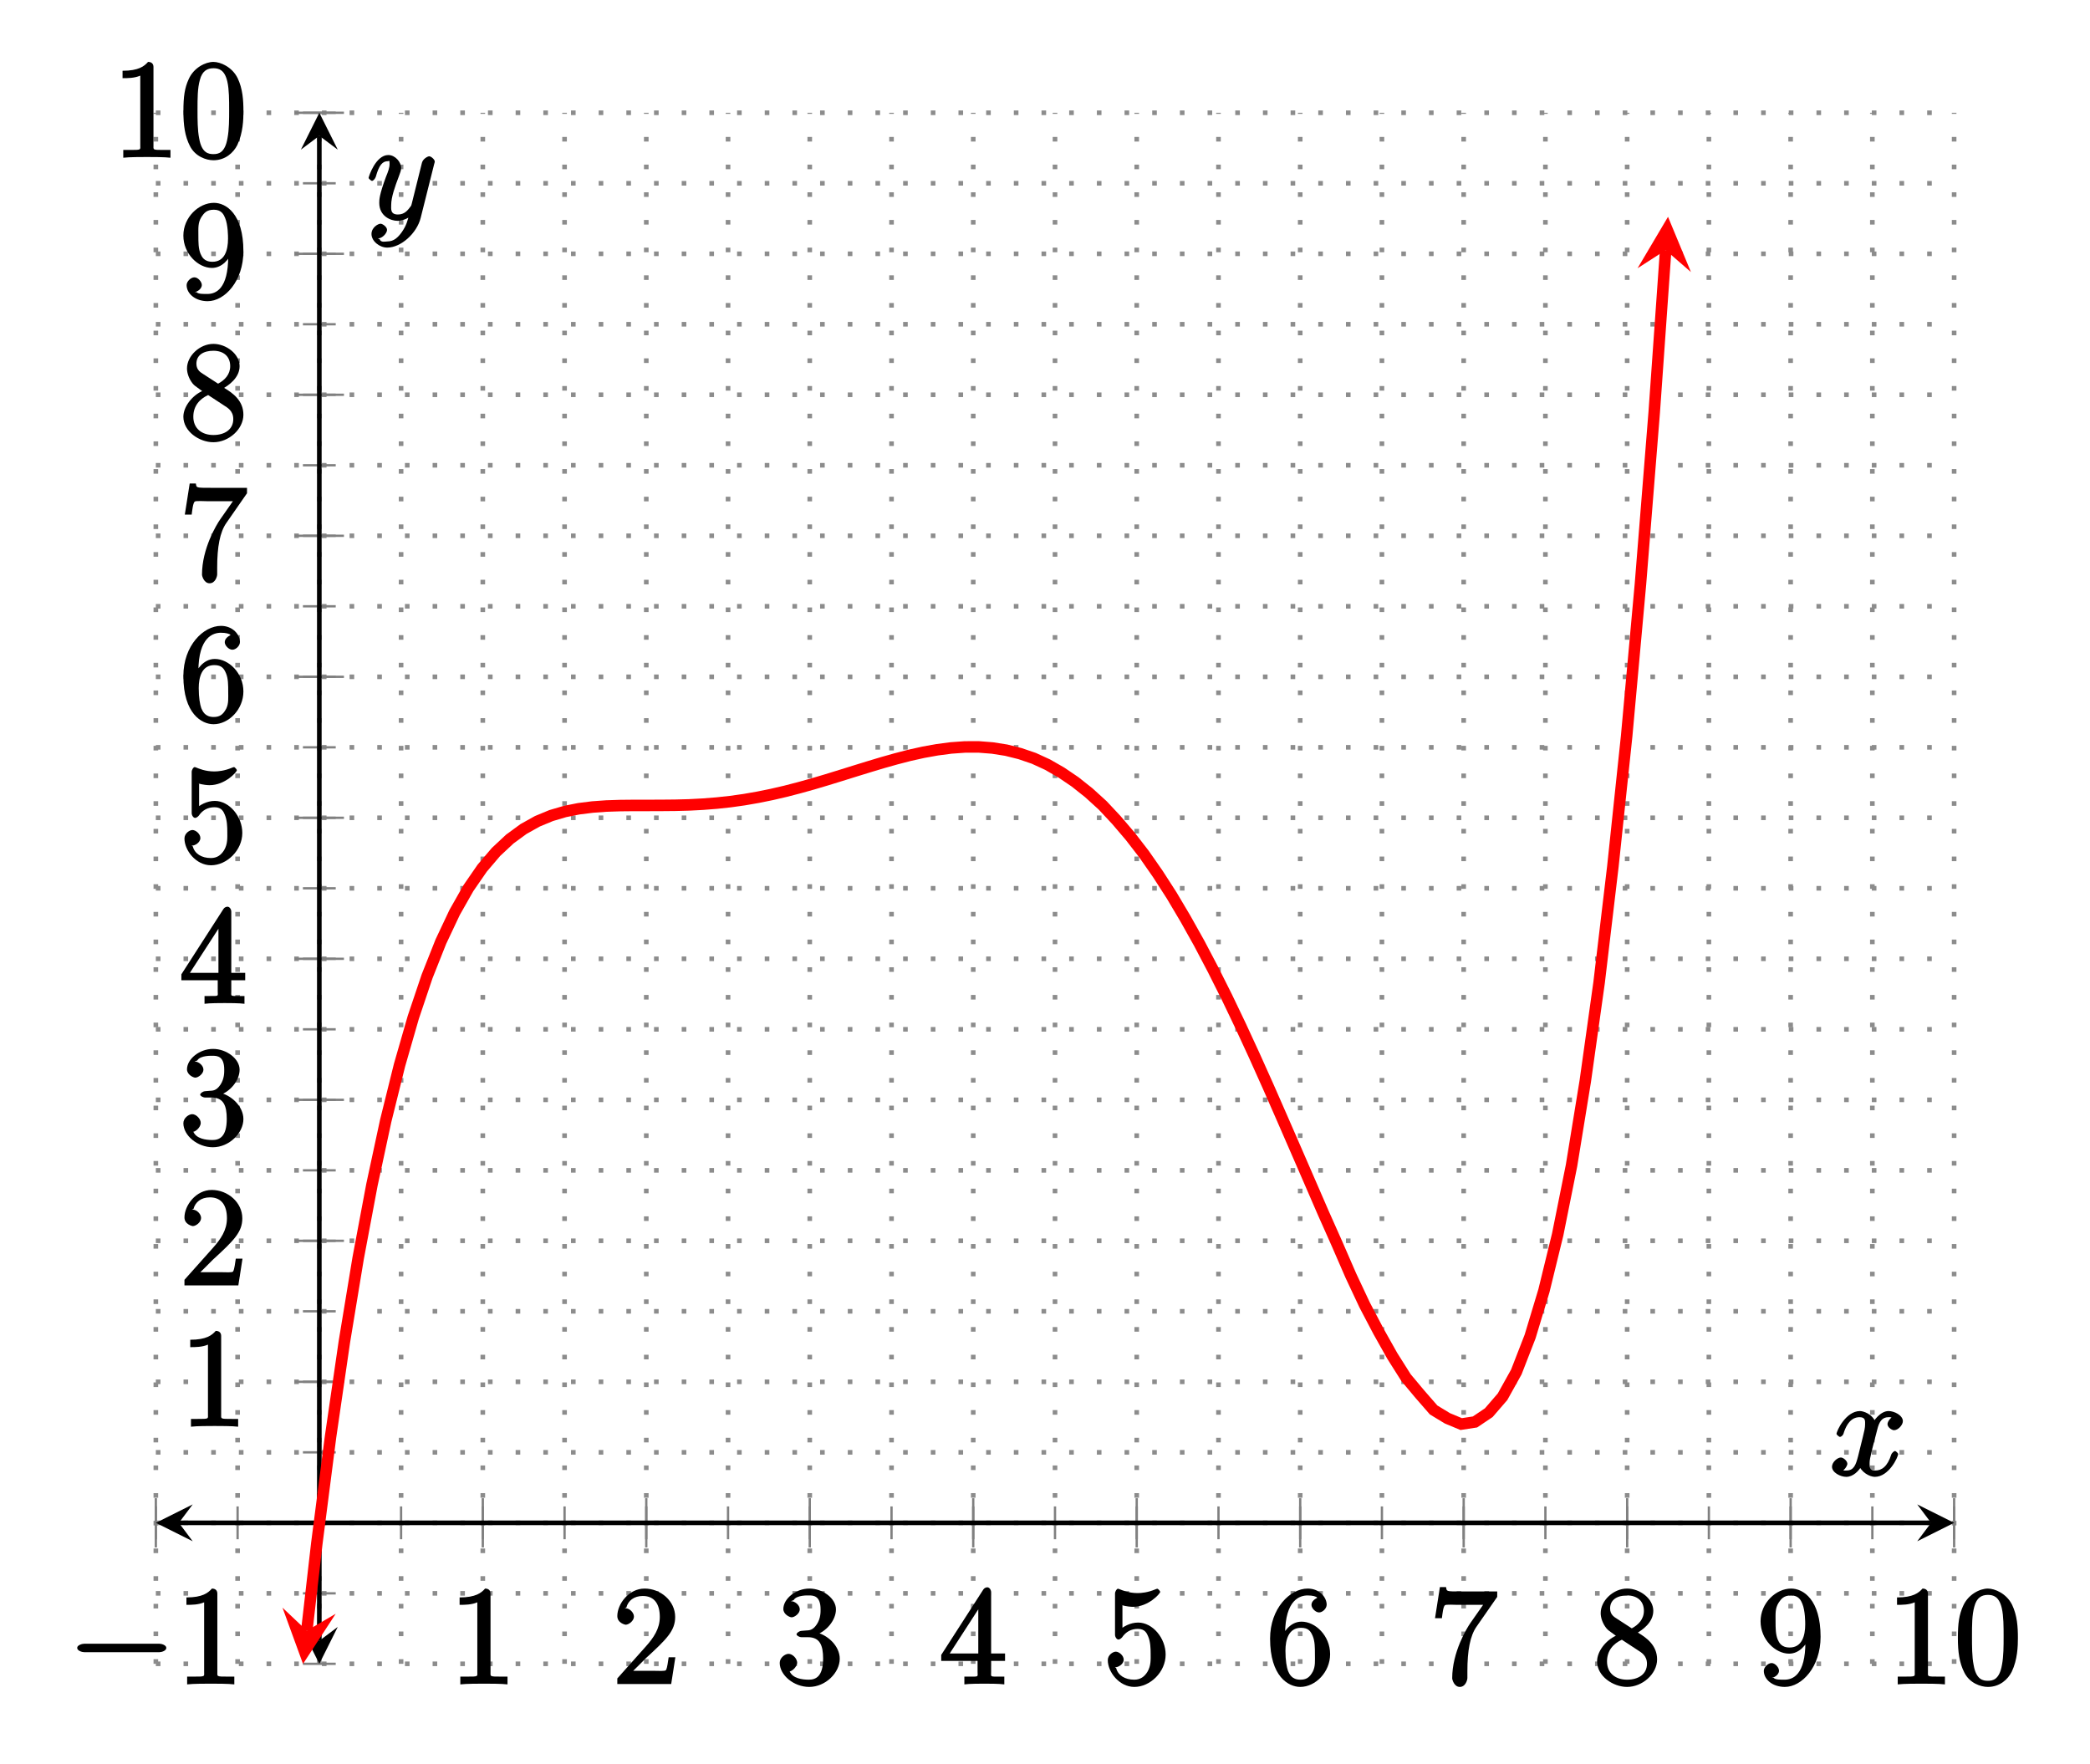
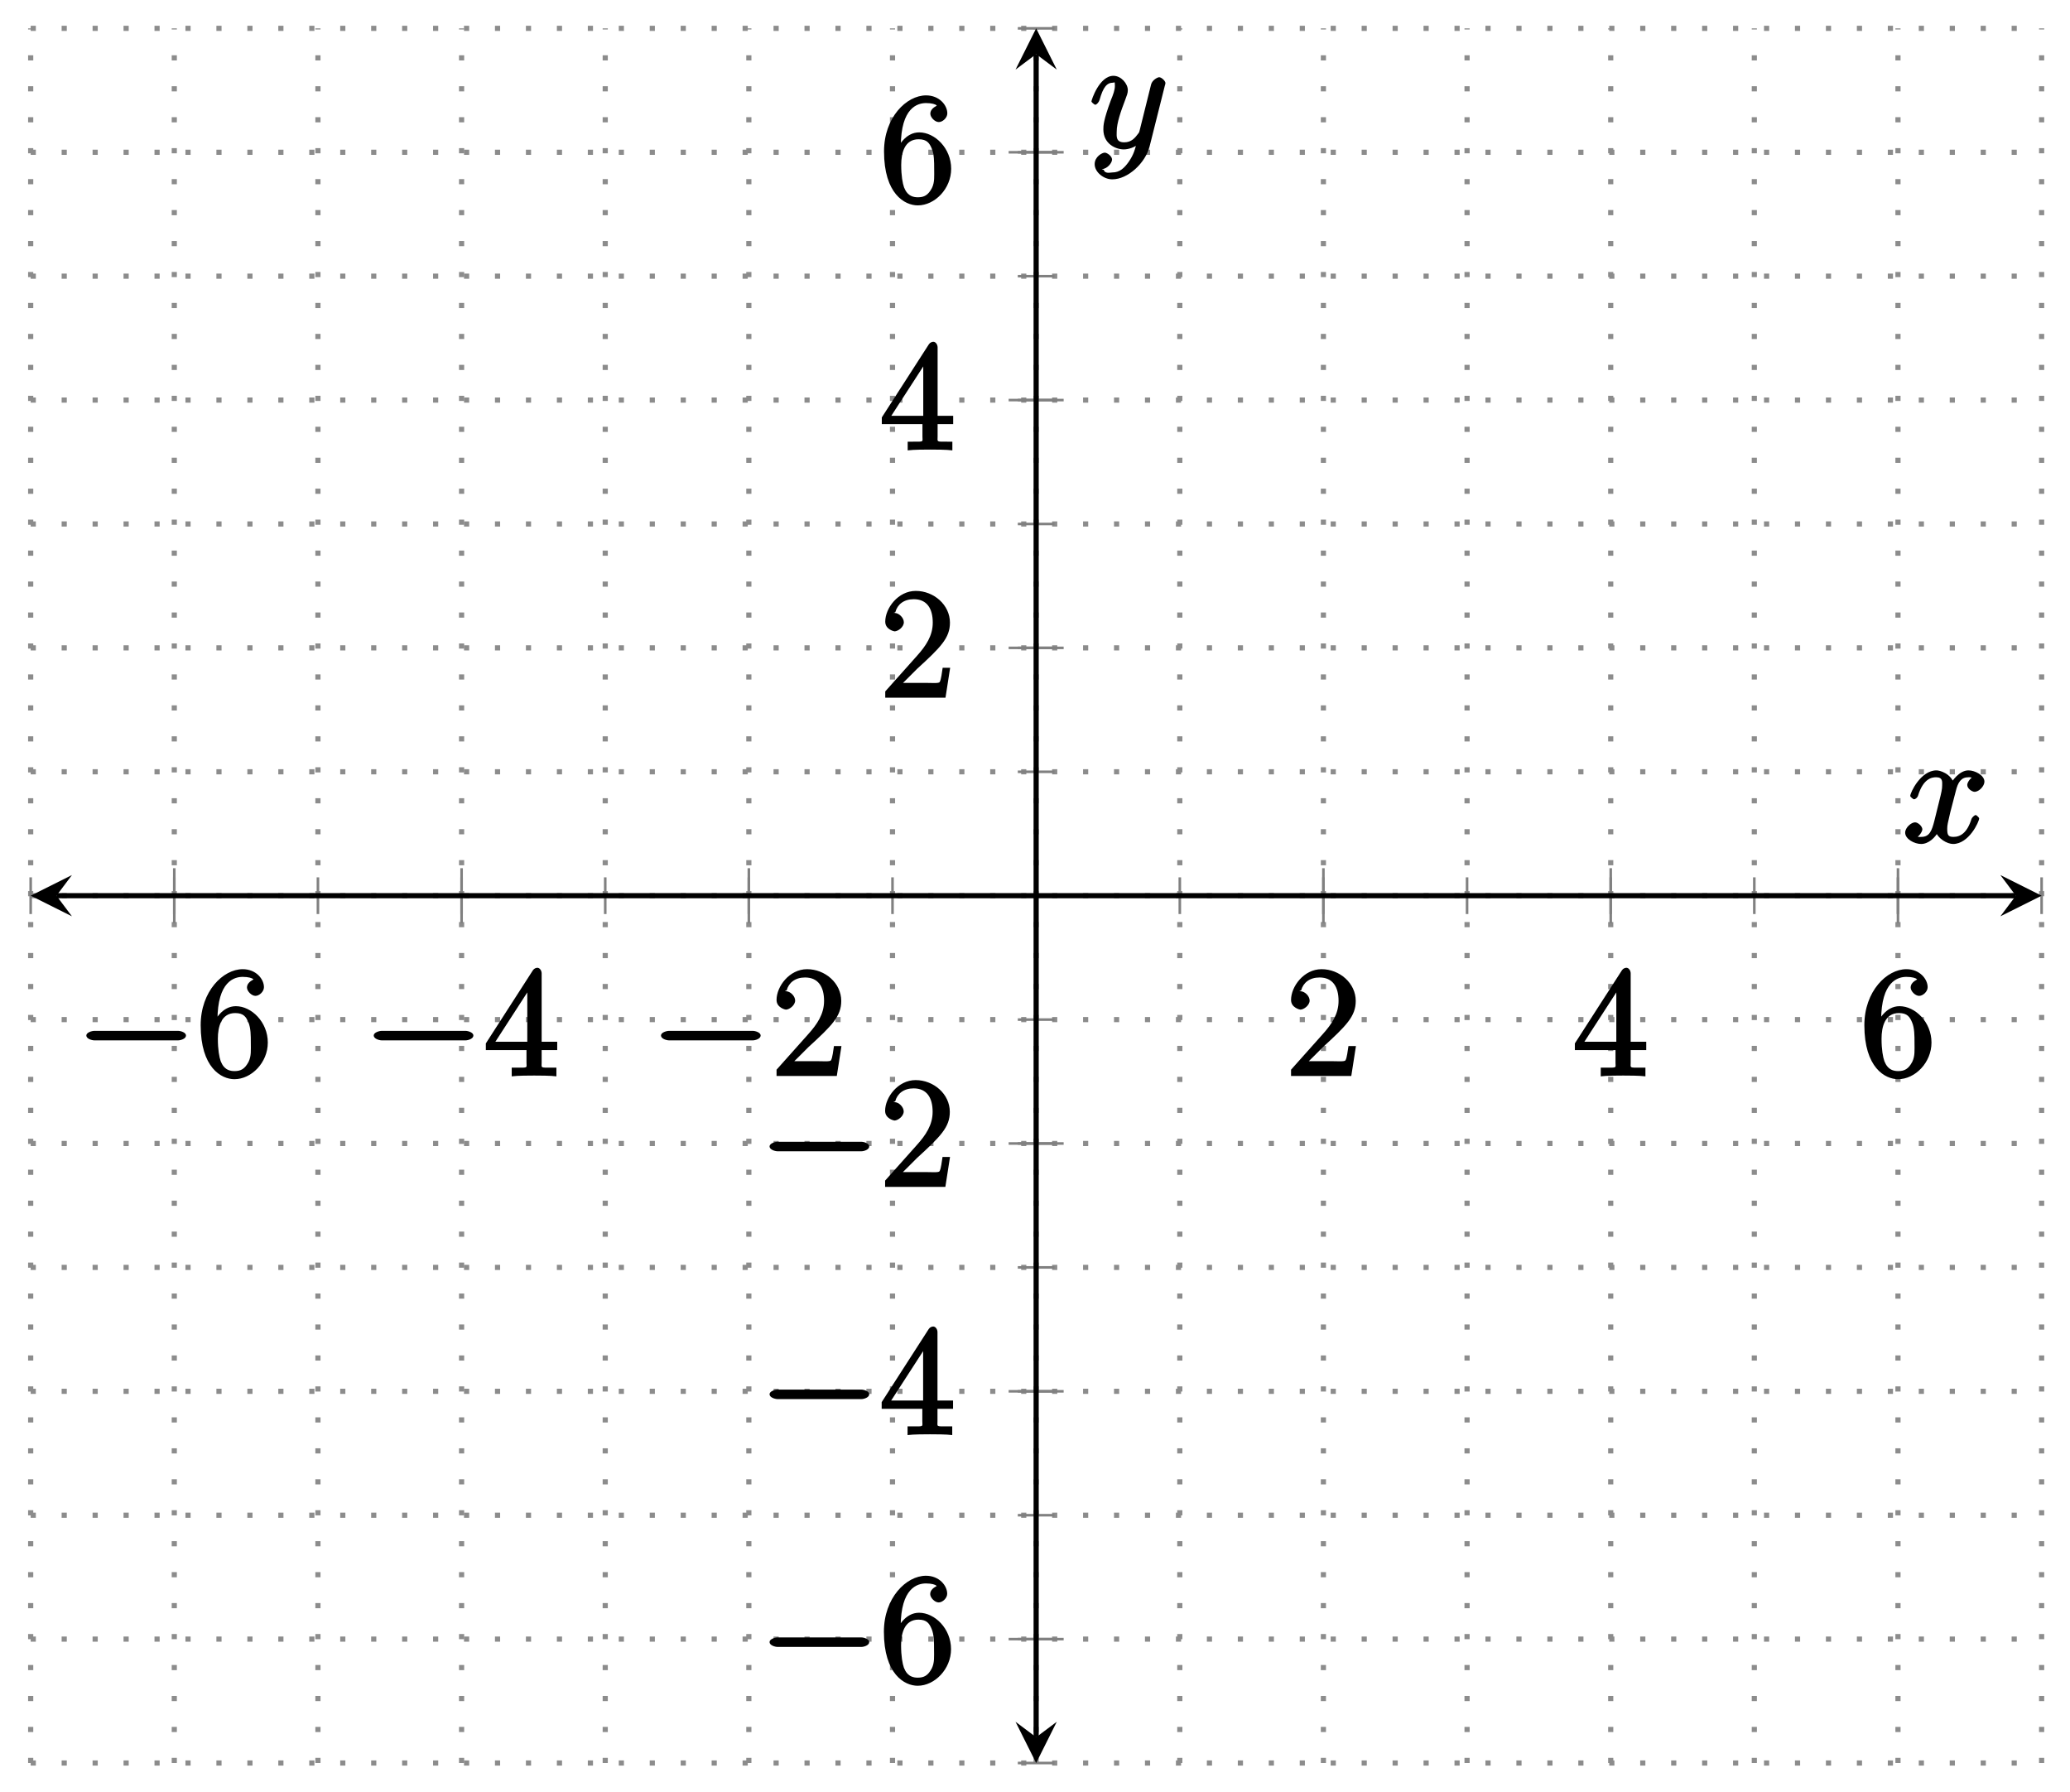
- <svg xmlns="http://www.w3.org/2000/svg" xmlns:xlink="http://www.w3.org/1999/xlink" width="180.63pt" height="152.43pt" viewBox="0 0 180.63 152.43" version="1.1">
+ <svg xmlns="http://www.w3.org/2000/svg" xmlns:xlink="http://www.w3.org/1999/xlink" width="159.97pt" height="138.42pt" viewBox="0 0 159.97 138.42" version="1.1">
  <defs>
    <g>
      <symbol overflow="visible" id="glyph0-0">
        <path style="stroke:none;" d="" />
      </symbol>
      <symbol overflow="visible" id="glyph0-1">
        <path style="stroke:none;" d="M 7.875 -2.75 C 8.078 -2.75 8.484 -2.875 8.484 -3.125 C 8.484 -3.359 8.078 -3.484 7.875 -3.484 L 1.406 -3.484 C 1.203 -3.484 0.781 -3.359 0.781 -3.125 C 0.781 -2.875 1.203 -2.75 1.406 -2.75 Z M 7.875 -2.75 " />
      </symbol>
      <symbol overflow="visible" id="glyph1-0">
        <path style="stroke:none;" d="" />
      </symbol>
      <symbol overflow="visible" id="glyph1-1">
-         <path style="stroke:none;" d="M 3.594 -7.812 C 3.594 -8.078 3.438 -8.25 3.125 -8.25 C 2.797 -7.875 2.312 -7.484 0.922 -7.484 L 0.922 -6.844 C 1.359 -6.844 1.953 -6.844 2.453 -7.062 L 2.453 -1.062 C 2.453 -0.641 2.578 -0.641 1.531 -0.641 L 0.984 -0.641 L 0.984 0.031 C 1.484 -0.031 2.641 -0.031 3.031 -0.031 C 3.438 -0.031 4.578 -0.031 5.062 0.031 L 5.062 -0.641 L 4.531 -0.641 C 3.484 -0.641 3.594 -0.641 3.594 -1.062 Z M 3.594 -7.812 " />
+         <path style="stroke:none;" d="M 1.625 -4.297 C 1.625 -7.328 2.938 -7.656 3.578 -7.656 C 4.016 -7.656 4.328 -7.562 4.391 -7.469 C 4.531 -7.469 3.906 -7.312 3.906 -6.828 C 3.906 -6.562 4.25 -6.188 4.562 -6.188 C 4.859 -6.188 5.219 -6.516 5.219 -6.859 C 5.219 -7.484 4.609 -8.25 3.578 -8.25 C 2.062 -8.25 0.328 -6.547 0.328 -3.922 C 0.328 -0.641 1.922 0.25 2.938 0.25 C 4.25 0.25 5.516 -1.031 5.516 -2.578 C 5.516 -4.172 4.25 -5.391 3.047 -5.391 C 1.984 -5.391 1.422 -4.312 1.297 -3.984 L 1.625 -3.984 Z M 2.938 -0.375 C 2.188 -0.375 1.984 -0.891 1.875 -1.141 C 1.766 -1.453 1.656 -2.031 1.656 -2.875 C 1.656 -3.812 1.922 -4.859 3 -4.859 C 3.656 -4.859 3.844 -4.547 4.016 -4.141 C 4.203 -3.703 4.203 -3.109 4.203 -2.594 C 4.203 -1.984 4.25 -1.547 4.031 -1.094 C 3.734 -0.531 3.422 -0.375 2.938 -0.375 Z M 2.938 -0.375 " />
      </symbol>
      <symbol overflow="visible" id="glyph1-2">
-         <path style="stroke:none;" d="M 5.266 -2.312 L 4.859 -2.312 C 4.797 -1.953 4.75 -1.406 4.625 -1.203 C 4.547 -1.094 3.984 -1.141 3.625 -1.141 L 1.406 -1.141 L 1.516 -0.891 C 1.844 -1.156 2.562 -1.922 2.875 -2.219 C 4.703 -3.891 5.422 -4.609 5.422 -5.797 C 5.422 -7.172 4.172 -8.25 2.781 -8.25 C 1.406 -8.25 0.422 -6.906 0.422 -5.875 C 0.422 -5.266 1.109 -5.125 1.141 -5.125 C 1.406 -5.125 1.859 -5.453 1.859 -5.828 C 1.859 -6.172 1.484 -6.547 1.141 -6.547 C 1.047 -6.547 1.016 -6.547 1.203 -6.609 C 1.359 -7.203 1.859 -7.609 2.625 -7.609 C 3.641 -7.609 4.094 -6.891 4.094 -5.797 C 4.094 -4.781 3.562 -4 2.875 -3.234 L 0.422 -0.484 L 0.422 0 L 5.078 0 L 5.438 -2.312 Z M 5.266 -2.312 " />
+         <path style="stroke:none;" d="M 4.469 -7.922 C 4.469 -8.156 4.312 -8.359 4.141 -8.359 C 4.047 -8.359 3.891 -8.312 3.797 -8.172 L 0.156 -2.516 L 0.156 -2 L 3.297 -2 L 3.297 -1.047 C 3.297 -0.609 3.438 -0.641 2.562 -0.641 L 2.156 -0.641 L 2.156 0.031 C 2.609 -0.031 3.547 -0.031 3.891 -0.031 C 4.219 -0.031 5.172 -0.031 5.609 0.031 L 5.609 -0.641 L 5.219 -0.641 C 4.344 -0.641 4.469 -0.609 4.469 -1.047 L 4.469 -2 L 5.672 -2 L 5.672 -2.641 L 4.469 -2.641 Z M 3.359 -7 L 3.359 -2.641 L 0.891 -2.641 L 3.641 -6.891 Z M 3.359 -7 " />
      </symbol>
      <symbol overflow="visible" id="glyph1-3">
-         <path style="stroke:none;" d="M 2.203 -4.594 C 2 -4.578 1.781 -4.406 1.781 -4.297 C 1.781 -4.188 2.016 -4.047 2.219 -4.047 L 2.766 -4.047 C 3.797 -4.047 4.078 -3.344 4.078 -2.203 C 4.078 -0.641 3.438 -0.375 2.844 -0.375 C 2.266 -0.375 1.453 -0.484 1.188 -1.094 C 1.328 -1.078 1.828 -1.438 1.828 -1.859 C 1.828 -2.219 1.422 -2.609 1.094 -2.609 C 0.797 -2.609 0.328 -2.281 0.328 -1.828 C 0.328 -0.766 1.547 0.25 2.875 0.25 C 4.297 0.25 5.516 -0.984 5.516 -2.188 C 5.516 -3.281 4.469 -4.297 3.328 -4.5 L 3.328 -4.203 C 4.359 -4.5 5.188 -5.516 5.188 -6.453 C 5.188 -7.406 4.047 -8.25 2.891 -8.25 C 1.703 -8.25 0.641 -7.359 0.641 -6.484 C 0.641 -6.016 1.188 -5.766 1.359 -5.766 C 1.609 -5.766 2.062 -6.094 2.062 -6.453 C 2.062 -6.844 1.609 -7.156 1.344 -7.156 C 1.281 -7.156 1.25 -7.156 1.531 -7.25 C 1.781 -7.703 2.797 -7.656 2.859 -7.656 C 3.25 -7.656 3.859 -7.625 3.859 -6.453 C 3.859 -6.234 3.875 -5.672 3.531 -5.156 C 3.172 -4.625 2.875 -4.641 2.562 -4.625 Z M 2.203 -4.594 " />
-       </symbol>
-       <symbol overflow="visible" id="glyph1-4">
-         <path style="stroke:none;" d="M 4.469 -7.922 C 4.469 -8.156 4.312 -8.359 4.141 -8.359 C 4.047 -8.359 3.891 -8.312 3.797 -8.172 L 0.156 -2.516 L 0.156 -2 L 3.297 -2 L 3.297 -1.047 C 3.297 -0.609 3.438 -0.641 2.562 -0.641 L 2.156 -0.641 L 2.156 0.031 C 2.609 -0.031 3.547 -0.031 3.891 -0.031 C 4.219 -0.031 5.172 -0.031 5.609 0.031 L 5.609 -0.641 L 5.219 -0.641 C 4.344 -0.641 4.469 -0.609 4.469 -1.047 L 4.469 -2 L 5.672 -2 L 5.672 -2.641 L 4.469 -2.641 Z M 3.359 -7 L 3.359 -2.641 L 0.891 -2.641 L 3.641 -6.891 Z M 3.359 -7 " />
-       </symbol>
-       <symbol overflow="visible" id="glyph1-5">
-         <path style="stroke:none;" d="M 1.531 -6.844 C 2.047 -6.688 2.469 -6.672 2.594 -6.672 C 3.938 -6.672 4.953 -7.812 4.953 -7.969 C 4.953 -8.016 4.781 -8.234 4.703 -8.234 C 4.688 -8.234 4.656 -8.234 4.547 -8.188 C 3.891 -7.906 3.312 -7.859 3 -7.859 C 2.219 -7.859 1.656 -8.109 1.422 -8.203 C 1.344 -8.234 1.312 -8.234 1.297 -8.234 C 1.203 -8.234 1.047 -8.016 1.047 -7.812 L 1.047 -4.266 C 1.047 -4.047 1.203 -3.844 1.344 -3.844 C 1.406 -3.844 1.531 -3.891 1.656 -4.031 C 1.984 -4.516 2.438 -4.766 3.031 -4.766 C 3.672 -4.766 3.812 -4.328 3.906 -4.125 C 4.109 -3.656 4.125 -3.078 4.125 -2.625 C 4.125 -2.156 4.172 -1.594 3.844 -1.047 C 3.578 -0.625 3.234 -0.375 2.703 -0.375 C 1.906 -0.375 1.297 -0.75 1.141 -1.391 C 0.984 -1.453 1.047 -1.453 1.109 -1.453 C 1.312 -1.453 1.797 -1.703 1.797 -2.109 C 1.797 -2.453 1.406 -2.797 1.109 -2.797 C 0.891 -2.797 0.422 -2.531 0.422 -2.062 C 0.422 -1.047 1.406 0.25 2.719 0.25 C 4.078 0.25 5.422 -1.031 5.422 -2.547 C 5.422 -3.969 4.297 -5.312 3.047 -5.312 C 2.359 -5.312 1.719 -4.953 1.406 -4.625 L 1.688 -4.516 L 1.688 -6.797 Z M 1.531 -6.844 " />
-       </symbol>
-       <symbol overflow="visible" id="glyph1-6">
-         <path style="stroke:none;" d="M 1.625 -4.297 C 1.625 -7.328 2.938 -7.656 3.578 -7.656 C 4.016 -7.656 4.328 -7.562 4.391 -7.469 C 4.531 -7.469 3.906 -7.312 3.906 -6.828 C 3.906 -6.562 4.25 -6.188 4.562 -6.188 C 4.859 -6.188 5.219 -6.516 5.219 -6.859 C 5.219 -7.484 4.609 -8.25 3.578 -8.25 C 2.062 -8.25 0.328 -6.547 0.328 -3.922 C 0.328 -0.641 1.922 0.25 2.938 0.25 C 4.25 0.25 5.516 -1.031 5.516 -2.578 C 5.516 -4.172 4.25 -5.391 3.047 -5.391 C 1.984 -5.391 1.422 -4.312 1.297 -3.984 L 1.625 -3.984 Z M 2.938 -0.375 C 2.188 -0.375 1.984 -0.891 1.875 -1.141 C 1.766 -1.453 1.656 -2.031 1.656 -2.875 C 1.656 -3.812 1.922 -4.859 3 -4.859 C 3.656 -4.859 3.844 -4.547 4.016 -4.141 C 4.203 -3.703 4.203 -3.109 4.203 -2.594 C 4.203 -1.984 4.25 -1.547 4.031 -1.094 C 3.734 -0.531 3.422 -0.375 2.938 -0.375 Z M 2.938 -0.375 " />
-       </symbol>
-       <symbol overflow="visible" id="glyph1-7">
-         <path style="stroke:none;" d="M 5.828 -7.562 L 5.828 -8 L 2.797 -8 C 1.344 -8 1.484 -8 1.406 -8.375 L 0.875 -8.375 L 0.453 -5.688 L 1.047 -5.688 C 1.094 -6.047 1.156 -6.688 1.312 -6.812 C 1.406 -6.891 2.203 -6.844 2.359 -6.844 L 4.609 -6.844 L 3.516 -5.281 C 3.188 -4.812 1.938 -2.75 1.938 -0.5 C 1.938 -0.375 2.109 0.25 2.594 0.25 C 3.094 0.25 3.25 -0.359 3.25 -0.516 L 3.25 -1.109 C 3.25 -2.891 3.484 -4.172 4.047 -4.969 L 5.828 -7.531 Z M 5.828 -7.562 " />
-       </symbol>
-       <symbol overflow="visible" id="glyph1-8">
-         <path style="stroke:none;" d="M 3.672 -4.344 C 4.266 -4.672 5.188 -5.328 5.188 -6.328 C 5.188 -7.375 4.031 -8.25 2.922 -8.25 C 1.75 -8.25 0.641 -7.219 0.641 -6.125 C 0.641 -5.719 0.812 -5.219 1.141 -4.812 C 1.281 -4.656 1.297 -4.641 1.953 -4.172 C 1.094 -3.781 0.328 -2.828 0.328 -1.953 C 0.328 -0.688 1.703 0.25 2.922 0.25 C 4.25 0.25 5.516 -0.875 5.516 -2.125 C 5.516 -3.344 4.609 -4 3.844 -4.453 Z M 2.047 -5.641 C 1.891 -5.75 1.453 -5.953 1.453 -6.531 C 1.453 -7.312 2.109 -7.656 2.922 -7.656 C 3.781 -7.656 4.375 -7.188 4.375 -6.328 C 4.375 -5.594 3.891 -5.109 3.328 -4.812 Z M 2.375 -3.891 L 3.828 -2.938 C 4.141 -2.734 4.641 -2.469 4.641 -1.75 C 4.641 -0.844 3.891 -0.375 2.922 -0.375 C 1.906 -0.375 1.188 -0.953 1.188 -1.953 C 1.188 -2.875 1.719 -3.484 2.469 -3.828 Z M 2.375 -3.891 " />
-       </symbol>
-       <symbol overflow="visible" id="glyph1-9">
-         <path style="stroke:none;" d="M 4.203 -3.625 C 4.203 -0.797 3.125 -0.375 2.406 -0.375 C 2.109 -0.375 1.594 -0.359 1.469 -0.531 L 1.25 -0.531 C 1.344 -0.5 1.922 -0.719 1.922 -1.156 C 1.922 -1.422 1.594 -1.812 1.281 -1.812 C 0.969 -1.812 0.609 -1.453 0.609 -1.141 C 0.609 -0.391 1.375 0.25 2.422 0.25 C 3.906 0.25 5.516 -1.484 5.516 -4.078 C 5.516 -7.297 4.016 -8.25 2.969 -8.25 C 1.656 -8.25 0.328 -7 0.328 -5.422 C 0.328 -3.844 1.609 -2.625 2.797 -2.625 C 3.688 -2.625 4.297 -3.406 4.531 -4.016 L 4.203 -4.016 Z M 2.844 -3.156 C 2.094 -3.156 1.922 -3.609 1.812 -3.844 C 1.625 -4.297 1.625 -4.859 1.625 -5.406 C 1.625 -6.078 1.578 -6.531 1.891 -7.031 C 2.109 -7.344 2.312 -7.656 2.969 -7.656 C 3.641 -7.656 3.828 -7.203 3.938 -6.938 C 4.188 -6.344 4.188 -5.328 4.188 -5.156 C 4.188 -4.141 3.891 -3.156 2.844 -3.156 Z M 2.844 -3.156 " />
-       </symbol>
-       <symbol overflow="visible" id="glyph1-10">
-         <path style="stroke:none;" d="M 5.516 -3.969 C 5.516 -4.953 5.453 -5.922 5.016 -6.844 C 4.531 -7.828 3.516 -8.25 2.922 -8.25 C 2.234 -8.25 1.219 -7.75 0.781 -6.75 C 0.438 -6 0.328 -5.266 0.328 -3.969 C 0.328 -2.812 0.453 -1.828 0.891 -0.984 C 1.344 -0.078 2.297 0.25 2.922 0.25 C 3.953 0.25 4.656 -0.406 4.984 -1.062 C 5.484 -2.109 5.516 -3.281 5.516 -3.969 Z M 2.922 -0.281 C 2.531 -0.281 1.906 -0.344 1.688 -1.656 C 1.547 -2.359 1.547 -3.281 1.547 -4.109 C 1.547 -5.094 1.547 -5.969 1.75 -6.688 C 1.953 -7.484 2.406 -7.703 2.922 -7.703 C 3.375 -7.703 3.891 -7.578 4.125 -6.547 C 4.281 -5.875 4.281 -4.922 4.281 -4.109 C 4.281 -3.312 4.281 -2.406 4.141 -1.672 C 3.922 -0.359 3.328 -0.281 2.922 -0.281 Z M 2.922 -0.281 " />
+         <path style="stroke:none;" d="M 5.266 -2.312 L 4.859 -2.312 C 4.797 -1.953 4.75 -1.406 4.625 -1.203 C 4.547 -1.094 3.984 -1.141 3.625 -1.141 L 1.406 -1.141 L 1.516 -0.891 C 1.844 -1.156 2.562 -1.922 2.875 -2.219 C 4.703 -3.891 5.422 -4.609 5.422 -5.797 C 5.422 -7.172 4.172 -8.25 2.781 -8.25 C 1.406 -8.25 0.422 -6.906 0.422 -5.875 C 0.422 -5.266 1.109 -5.125 1.141 -5.125 C 1.406 -5.125 1.859 -5.453 1.859 -5.828 C 1.859 -6.172 1.484 -6.547 1.141 -6.547 C 1.047 -6.547 1.016 -6.547 1.203 -6.609 C 1.359 -7.203 1.859 -7.609 2.625 -7.609 C 3.641 -7.609 4.094 -6.891 4.094 -5.797 C 4.094 -4.781 3.562 -4 2.875 -3.234 L 0.422 -0.484 L 0.422 0 L 5.078 0 L 5.438 -2.312 Z M 5.266 -2.312 " />
      </symbol>
      <symbol overflow="visible" id="glyph2-0">
        <path style="stroke:none;" d="" />
      </symbol>
      <symbol overflow="visible" id="glyph2-1">
        <path style="stroke:none;" d="M 5.672 -5.172 C 5.281 -5.109 4.969 -4.656 4.969 -4.438 C 4.969 -4.141 5.359 -3.906 5.531 -3.906 C 5.891 -3.906 6.297 -4.359 6.297 -4.688 C 6.297 -5.188 5.562 -5.562 5.062 -5.562 C 4.344 -5.562 3.766 -4.703 3.656 -4.469 L 3.984 -4.469 C 3.703 -5.359 2.812 -5.562 2.594 -5.562 C 1.375 -5.562 0.562 -3.844 0.562 -3.578 C 0.562 -3.531 0.781 -3.328 0.859 -3.328 C 0.953 -3.328 1.094 -3.438 1.156 -3.578 C 1.562 -4.922 2.219 -5.031 2.562 -5.031 C 3.094 -5.031 3.031 -4.672 3.031 -4.391 C 3.031 -4.125 2.969 -3.844 2.828 -3.281 L 2.422 -1.641 C 2.234 -0.922 2.062 -0.422 1.422 -0.422 C 1.359 -0.422 1.172 -0.375 0.922 -0.531 L 0.812 -0.281 C 1.25 -0.359 1.5 -0.859 1.5 -1 C 1.5 -1.25 1.156 -1.547 0.938 -1.547 C 0.641 -1.547 0.172 -1.141 0.172 -0.75 C 0.172 -0.25 0.891 0.125 1.406 0.125 C 1.984 0.125 2.5 -0.375 2.75 -0.859 L 2.469 -0.969 C 2.672 -0.266 3.438 0.125 3.875 0.125 C 5.094 0.125 5.891 -1.594 5.891 -1.859 C 5.891 -1.906 5.688 -2.109 5.625 -2.109 C 5.516 -2.109 5.328 -1.906 5.297 -1.812 C 4.969 -0.75 4.453 -0.422 3.906 -0.422 C 3.484 -0.422 3.422 -0.578 3.422 -1.062 C 3.422 -1.328 3.469 -1.516 3.656 -2.312 L 4.078 -3.938 C 4.25 -4.656 4.5 -5.031 5.062 -5.031 C 5.078 -5.031 5.297 -5.062 5.547 -4.906 Z M 5.672 -5.172 " />
      </symbol>
      <symbol overflow="visible" id="glyph2-2">
        <path style="stroke:none;" d="M 3.031 1.094 C 2.703 1.547 2.359 1.906 1.766 1.906 C 1.625 1.906 1.203 2.031 1.109 1.703 C 0.906 1.641 0.969 1.641 0.984 1.641 C 1.344 1.641 1.75 1.188 1.75 0.906 C 1.75 0.641 1.359 0.375 1.188 0.375 C 0.984 0.375 0.406 0.688 0.406 1.266 C 0.406 1.875 1.094 2.438 1.766 2.438 C 2.969 2.438 4.328 1.188 4.656 -0.125 L 5.828 -4.797 C 5.844 -4.859 5.875 -4.922 5.875 -5 C 5.875 -5.172 5.562 -5.453 5.391 -5.453 C 5.281 -5.453 4.859 -5.25 4.766 -4.891 L 3.891 -1.375 C 3.828 -1.156 3.875 -1.25 3.781 -1.109 C 3.531 -0.781 3.266 -0.422 2.688 -0.422 C 2.016 -0.422 2.109 -0.922 2.109 -1.25 C 2.109 -1.922 2.438 -2.844 2.766 -3.703 C 2.891 -4.047 2.969 -4.219 2.969 -4.453 C 2.969 -4.953 2.453 -5.562 1.859 -5.562 C 0.766 -5.562 0.156 -3.688 0.156 -3.578 C 0.156 -3.531 0.375 -3.328 0.453 -3.328 C 0.562 -3.328 0.734 -3.531 0.781 -3.688 C 1.062 -4.703 1.359 -5.031 1.828 -5.031 C 1.938 -5.031 1.969 -5.172 1.969 -4.781 C 1.969 -4.469 1.844 -4.125 1.656 -3.672 C 1.078 -2.109 1.078 -1.703 1.078 -1.422 C 1.078 -0.281 2.062 0.125 2.656 0.125 C 3 0.125 3.531 -0.031 3.844 -0.344 L 3.688 -0.516 C 3.516 0.141 3.438 0.5 3.031 1.094 Z M 3.031 1.094 " />
      </symbol>
    </g>
-     <clipPath id="clip1">
-       <path d="M 13.469 9.746 L 159 9.746 L 159 143.793 L 13.469 143.793 Z M 13.469 9.746 " />
-     </clipPath>
-     <clipPath id="clip2">
-       <path d="M 24 138 L 30 138 L 30 143.793 L 24 143.793 Z M 24 138 " />
-     </clipPath>
  </defs>
  <g id="surface1">
-     <path style="fill:none;stroke-width:0.399;stroke-linecap:butt;stroke-linejoin:miter;stroke:rgb(54.999%,54.999%,54.999%);stroke-opacity:1;stroke-dasharray:0.399,1.993;stroke-miterlimit:10;" d="M -0.001 0.007 L -0.001 134.054 M 7.065 0.007 L 7.065 134.054 M 14.128 0.007 L 14.128 134.054 M 21.194 0.007 L 21.194 134.054 M 28.257 0.007 L 28.257 134.054 M 35.323 0.007 L 35.323 134.054 M 42.385 0.007 L 42.385 134.054 M 49.452 0.007 L 49.452 134.054 M 56.514 0.007 L 56.514 134.054 M 63.581 0.007 L 63.581 134.054 M 70.643 0.007 L 70.643 134.054 M 77.71 0.007 L 77.71 134.054 M 84.772 0.007 L 84.772 134.054 M 91.839 0.007 L 91.839 134.054 M 98.901 0.007 L 98.901 134.054 M 105.964 0.007 L 105.964 134.054 M 113.03 0.007 L 113.03 134.054 M 120.093 0.007 L 120.093 134.054 M 127.159 0.007 L 127.159 134.054 M 134.221 0.007 L 134.221 134.054 M 141.288 0.007 L 141.288 134.054 M 148.35 0.007 L 148.35 134.054 M 155.417 0.007 L 155.417 134.054 " transform="matrix(1,0,0,-1,13.47,143.8)" />
-     <path style="fill:none;stroke-width:0.399;stroke-linecap:butt;stroke-linejoin:miter;stroke:rgb(54.999%,54.999%,54.999%);stroke-opacity:1;stroke-dasharray:0.399,1.993;stroke-miterlimit:10;" d="M -0.001 0.007 L 155.417 0.007 M -0.001 6.097 L 155.417 6.097 M -0.001 12.191 L 155.417 12.191 M -0.001 18.284 L 155.417 18.284 M -0.001 24.378 L 155.417 24.378 M -0.001 30.472 L 155.417 30.472 M -0.001 36.566 L 155.417 36.566 M -0.001 42.655 L 155.417 42.655 M -0.001 48.749 L 155.417 48.749 M -0.001 54.843 L 155.417 54.843 M -0.001 60.937 L 155.417 60.937 M -0.001 67.03 L 155.417 67.03 M -0.001 73.124 L 155.417 73.124 M -0.001 79.214 L 155.417 79.214 M -0.001 85.308 L 155.417 85.308 M -0.001 91.402 L 155.417 91.402 M -0.001 97.495 L 155.417 97.495 M -0.001 103.589 L 155.417 103.589 M -0.001 109.683 L 155.417 109.683 M -0.001 115.777 L 155.417 115.777 M -0.001 121.866 L 155.417 121.866 M -0.001 127.96 L 155.417 127.96 M -0.001 134.054 L 155.417 134.054 " transform="matrix(1,0,0,-1,13.47,143.8)" />
-     <path style="fill:none;stroke-width:0.199;stroke-linecap:butt;stroke-linejoin:miter;stroke:rgb(50%,50%,50%);stroke-opacity:1;stroke-miterlimit:10;" d="M -0.001 10.773 L -0.001 13.609 M 7.065 10.773 L 7.065 13.609 M 14.128 10.773 L 14.128 13.609 M 21.194 10.773 L 21.194 13.609 M 28.257 10.773 L 28.257 13.609 M 35.323 10.773 L 35.323 13.609 M 42.385 10.773 L 42.385 13.609 M 49.452 10.773 L 49.452 13.609 M 56.514 10.773 L 56.514 13.609 M 63.581 10.773 L 63.581 13.609 M 70.643 10.773 L 70.643 13.609 M 77.71 10.773 L 77.71 13.609 M 84.772 10.773 L 84.772 13.609 M 91.839 10.773 L 91.839 13.609 M 98.901 10.773 L 98.901 13.609 M 105.964 10.773 L 105.964 13.609 M 113.03 10.773 L 113.03 13.609 M 120.093 10.773 L 120.093 13.609 M 127.159 10.773 L 127.159 13.609 M 134.221 10.773 L 134.221 13.609 M 141.288 10.773 L 141.288 13.609 M 148.35 10.773 L 148.35 13.609 M 155.417 10.773 L 155.417 13.609 " transform="matrix(1,0,0,-1,13.47,143.8)" />
-     <path style="fill:none;stroke-width:0.199;stroke-linecap:butt;stroke-linejoin:miter;stroke:rgb(50%,50%,50%);stroke-opacity:1;stroke-miterlimit:10;" d="M -0.001 10.066 L -0.001 14.32 M 28.257 10.066 L 28.257 14.32 M 42.385 10.066 L 42.385 14.32 M 56.514 10.066 L 56.514 14.32 M 70.643 10.066 L 70.643 14.32 M 84.772 10.066 L 84.772 14.32 M 98.901 10.066 L 98.901 14.32 M 113.03 10.066 L 113.03 14.32 M 127.159 10.066 L 127.159 14.32 M 141.288 10.066 L 141.288 14.32 M 155.417 10.066 L 155.417 14.32 " transform="matrix(1,0,0,-1,13.47,143.8)" />
-     <path style="fill:none;stroke-width:0.199;stroke-linecap:butt;stroke-linejoin:miter;stroke:rgb(50%,50%,50%);stroke-opacity:1;stroke-miterlimit:10;" d="M 12.71 0.007 L 15.546 0.007 M 12.71 6.097 L 15.546 6.097 M 12.71 12.191 L 15.546 12.191 M 12.71 18.284 L 15.546 18.284 M 12.71 24.378 L 15.546 24.378 M 12.71 30.472 L 15.546 30.472 M 12.71 36.566 L 15.546 36.566 M 12.71 42.655 L 15.546 42.655 M 12.71 48.749 L 15.546 48.749 M 12.71 54.843 L 15.546 54.843 M 12.71 60.937 L 15.546 60.937 M 12.71 67.03 L 15.546 67.03 M 12.71 73.124 L 15.546 73.124 M 12.71 79.214 L 15.546 79.214 M 12.71 85.308 L 15.546 85.308 M 12.71 91.402 L 15.546 91.402 M 12.71 97.495 L 15.546 97.495 M 12.71 103.589 L 15.546 103.589 M 12.71 109.683 L 15.546 109.683 M 12.71 115.777 L 15.546 115.777 M 12.71 121.866 L 15.546 121.866 M 12.71 127.96 L 15.546 127.96 M 12.71 134.054 L 15.546 134.054 " transform="matrix(1,0,0,-1,13.47,143.8)" />
-     <path style="fill:none;stroke-width:0.199;stroke-linecap:butt;stroke-linejoin:miter;stroke:rgb(50%,50%,50%);stroke-opacity:1;stroke-miterlimit:10;" d="M 12.003 24.378 L 16.257 24.378 M 12.003 36.566 L 16.257 36.566 M 12.003 48.749 L 16.257 48.749 M 12.003 60.937 L 16.257 60.937 M 12.003 73.124 L 16.257 73.124 M 12.003 85.308 L 16.257 85.308 M 12.003 97.495 L 16.257 97.495 M 12.003 109.683 L 16.257 109.683 M 12.003 121.866 L 16.257 121.866 M 12.003 134.054 L 16.257 134.054 " transform="matrix(1,0,0,-1,13.47,143.8)" />
-     <path style="fill:none;stroke-width:0.399;stroke-linecap:butt;stroke-linejoin:miter;stroke:rgb(0%,0%,0%);stroke-opacity:1;stroke-miterlimit:10;" d="M 1.991 12.191 L 153.425 12.191 " transform="matrix(1,0,0,-1,13.47,143.8)" />
-     <path style=" stroke:none;fill-rule:nonzero;fill:rgb(0%,0%,0%);fill-opacity:1;" d="M 13.469 131.609 L 16.656 133.203 L 15.461 131.609 L 16.656 130.016 " />
-     <path style=" stroke:none;fill-rule:nonzero;fill:rgb(0%,0%,0%);fill-opacity:1;" d="M 168.887 131.609 L 165.699 130.016 L 166.895 131.609 L 165.699 133.203 " />
-     <path style="fill:none;stroke-width:0.399;stroke-linecap:butt;stroke-linejoin:miter;stroke:rgb(0%,0%,0%);stroke-opacity:1;stroke-miterlimit:10;" d="M 14.128 1.999 L 14.128 132.062 " transform="matrix(1,0,0,-1,13.47,143.8)" />
-     <path style=" stroke:none;fill-rule:nonzero;fill:rgb(0%,0%,0%);fill-opacity:1;" d="M 27.598 143.793 L 29.191 140.605 L 27.598 141.801 L 26.004 140.605 " />
-     <path style=" stroke:none;fill-rule:nonzero;fill:rgb(0%,0%,0%);fill-opacity:1;" d="M 27.598 9.746 L 26.004 12.934 L 27.598 11.738 L 29.191 12.934 " />
+     <path style="fill:none;stroke-width:0.399;stroke-linecap:butt;stroke-linejoin:miter;stroke:rgb(54.999%,54.999%,54.999%);stroke-opacity:1;stroke-dasharray:0.399,1.993;stroke-miterlimit:10;" d="M 0.001 -0 L 0.001 134.039 M 11.099 -0 L 11.099 134.039 M 22.2 -0 L 22.2 134.039 M 33.302 -0 L 33.302 134.039 M 44.403 -0 L 44.403 134.039 M 55.501 -0 L 55.501 134.039 M 66.603 -0 L 66.603 134.039 M 77.704 -0 L 77.704 134.039 M 88.806 -0 L 88.806 134.039 M 99.903 -0 L 99.903 134.039 M 111.005 -0 L 111.005 134.039 M 122.107 -0 L 122.107 134.039 M 133.204 -0 L 133.204 134.039 M 144.306 -0 L 144.306 134.039 M 155.407 -0 L 155.407 134.039 " transform="matrix(1,0,0,-1,2.37,136.23)" />
+     <path style="fill:none;stroke-width:0.399;stroke-linecap:butt;stroke-linejoin:miter;stroke:rgb(54.999%,54.999%,54.999%);stroke-opacity:1;stroke-dasharray:0.399,1.993;stroke-miterlimit:10;" d="M 0.001 -0 L 155.407 -0 M 0.001 9.574 L 155.407 9.574 M 0.001 19.148 L 155.407 19.148 M 0.001 28.722 L 155.407 28.722 M 0.001 38.296 L 155.407 38.296 M 0.001 47.871 L 155.407 47.871 M 0.001 57.445 L 155.407 57.445 M 0.001 67.019 L 155.407 67.019 M 0.001 76.593 L 155.407 76.593 M 0.001 86.168 L 155.407 86.168 M 0.001 95.742 L 155.407 95.742 M 0.001 105.316 L 155.407 105.316 M 0.001 114.89 L 155.407 114.89 M 0.001 124.464 L 155.407 124.464 M 0.001 134.039 L 155.407 134.039 " transform="matrix(1,0,0,-1,2.37,136.23)" />
+     <path style="fill:none;stroke-width:0.199;stroke-linecap:butt;stroke-linejoin:miter;stroke:rgb(50%,50%,50%);stroke-opacity:1;stroke-miterlimit:10;" d="M 0.001 65.601 L 0.001 68.437 M 11.099 65.601 L 11.099 68.437 M 22.2 65.601 L 22.2 68.437 M 33.302 65.601 L 33.302 68.437 M 44.403 65.601 L 44.403 68.437 M 55.501 65.601 L 55.501 68.437 M 66.603 65.601 L 66.603 68.437 M 77.704 65.601 L 77.704 68.437 M 88.806 65.601 L 88.806 68.437 M 99.903 65.601 L 99.903 68.437 M 111.005 65.601 L 111.005 68.437 M 122.107 65.601 L 122.107 68.437 M 133.204 65.601 L 133.204 68.437 M 144.306 65.601 L 144.306 68.437 M 155.407 65.601 L 155.407 68.437 " transform="matrix(1,0,0,-1,2.37,136.23)" />
+     <path style="fill:none;stroke-width:0.199;stroke-linecap:butt;stroke-linejoin:miter;stroke:rgb(50%,50%,50%);stroke-opacity:1;stroke-miterlimit:10;" d="M 11.099 64.894 L 11.099 69.144 M 33.302 64.894 L 33.302 69.144 M 55.501 64.894 L 55.501 69.144 M 99.903 64.894 L 99.903 69.144 M 122.107 64.894 L 122.107 69.144 M 144.306 64.894 L 144.306 69.144 " transform="matrix(1,0,0,-1,2.37,136.23)" />
+     <path style="fill:none;stroke-width:0.199;stroke-linecap:butt;stroke-linejoin:miter;stroke:rgb(50%,50%,50%);stroke-opacity:1;stroke-miterlimit:10;" d="M 76.286 -0 L 79.122 -0 M 76.286 9.574 L 79.122 9.574 M 76.286 19.148 L 79.122 19.148 M 76.286 28.722 L 79.122 28.722 M 76.286 38.296 L 79.122 38.296 M 76.286 47.871 L 79.122 47.871 M 76.286 57.445 L 79.122 57.445 M 76.286 67.019 L 79.122 67.019 M 76.286 76.593 L 79.122 76.593 M 76.286 86.168 L 79.122 86.168 M 76.286 95.742 L 79.122 95.742 M 76.286 105.316 L 79.122 105.316 M 76.286 114.89 L 79.122 114.89 M 76.286 124.464 L 79.122 124.464 M 76.286 134.039 L 79.122 134.039 " transform="matrix(1,0,0,-1,2.37,136.23)" />
+     <path style="fill:none;stroke-width:0.199;stroke-linecap:butt;stroke-linejoin:miter;stroke:rgb(50%,50%,50%);stroke-opacity:1;stroke-miterlimit:10;" d="M 75.579 9.574 L 79.829 9.574 M 75.579 28.722 L 79.829 28.722 M 75.579 47.871 L 79.829 47.871 M 75.579 86.168 L 79.829 86.168 M 75.579 105.316 L 79.829 105.316 M 75.579 124.464 L 79.829 124.464 " transform="matrix(1,0,0,-1,2.37,136.23)" />
+     <path style="fill:none;stroke-width:0.399;stroke-linecap:butt;stroke-linejoin:miter;stroke:rgb(0%,0%,0%);stroke-opacity:1;stroke-miterlimit:10;" d="M 1.993 67.019 L 153.415 67.019 " transform="matrix(1,0,0,-1,2.37,136.23)" />
+     <path style=" stroke:none;fill-rule:nonzero;fill:rgb(0%,0%,0%);fill-opacity:1;" d="M 2.371 69.211 L 5.559 70.805 L 4.363 69.211 L 5.559 67.617 " />
+     <path style=" stroke:none;fill-rule:nonzero;fill:rgb(0%,0%,0%);fill-opacity:1;" d="M 157.777 69.211 L 154.59 67.617 L 155.785 69.211 L 154.59 70.805 " />
+     <path style="fill:none;stroke-width:0.399;stroke-linecap:butt;stroke-linejoin:miter;stroke:rgb(0%,0%,0%);stroke-opacity:1;stroke-miterlimit:10;" d="M 77.704 1.992 L 77.704 132.046 " transform="matrix(1,0,0,-1,2.37,136.23)" />
+     <path style=" stroke:none;fill-rule:nonzero;fill:rgb(0%,0%,0%);fill-opacity:1;" d="M 80.074 136.23 L 81.668 133.043 L 80.074 134.238 L 78.48 133.043 " />
+     <path style=" stroke:none;fill-rule:nonzero;fill:rgb(0%,0%,0%);fill-opacity:1;" d="M 80.074 2.191 L 78.48 5.379 L 80.074 4.184 L 81.668 5.379 " />
    <g style="fill:rgb(0%,0%,0%);fill-opacity:1;">
-       <use xlink:href="#glyph0-1" x="5.89" y="145.54" />
+       <use xlink:href="#glyph0-1" x="5.89" y="83.14" />
    </g>
    <g style="fill:rgb(0%,0%,0%);fill-opacity:1;">
-       <use xlink:href="#glyph1-1" x="15.19" y="145.54" />
+       <use xlink:href="#glyph1-1" x="15.18" y="83.14" />
    </g>
    <g style="fill:rgb(0%,0%,0%);fill-opacity:1;">
-       <use xlink:href="#glyph1-1" x="38.8" y="145.54" />
+       <use xlink:href="#glyph0-1" x="28.1" y="83.14" />
    </g>
    <g style="fill:rgb(0%,0%,0%);fill-opacity:1;">
-       <use xlink:href="#glyph1-2" x="52.93" y="145.54" />
+       <use xlink:href="#glyph1-2" x="37.39" y="83.14" />
    </g>
    <g style="fill:rgb(0%,0%,0%);fill-opacity:1;">
-       <use xlink:href="#glyph1-3" x="67.06" y="145.54" />
+       <use xlink:href="#glyph0-1" x="50.3" y="83.14" />
    </g>
    <g style="fill:rgb(0%,0%,0%);fill-opacity:1;">
-       <use xlink:href="#glyph1-4" x="81.19" y="145.54" />
+       <use xlink:href="#glyph1-3" x="59.59" y="83.14" />
    </g>
    <g style="fill:rgb(0%,0%,0%);fill-opacity:1;">
-       <use xlink:href="#glyph1-5" x="95.32" y="145.54" />
+       <use xlink:href="#glyph1-3" x="99.35" y="83.14" />
    </g>
    <g style="fill:rgb(0%,0%,0%);fill-opacity:1;">
-       <use xlink:href="#glyph1-6" x="109.44" y="145.54" />
+       <use xlink:href="#glyph1-2" x="121.55" y="83.14" />
    </g>
    <g style="fill:rgb(0%,0%,0%);fill-opacity:1;">
-       <use xlink:href="#glyph1-7" x="123.57" y="145.54" />
+       <use xlink:href="#glyph1-1" x="143.75" y="83.14" />
    </g>
    <g style="fill:rgb(0%,0%,0%);fill-opacity:1;">
-       <use xlink:href="#glyph1-8" x="137.7" y="145.54" />
+       <use xlink:href="#glyph0-1" x="58.69" y="130.01" />
    </g>
    <g style="fill:rgb(0%,0%,0%);fill-opacity:1;">
-       <use xlink:href="#glyph1-9" x="151.83" y="145.54" />
+       <use xlink:href="#glyph1-1" x="67.98" y="130.01" />
    </g>
    <g style="fill:rgb(0%,0%,0%);fill-opacity:1;">
-       <use xlink:href="#glyph1-1" x="163.03" y="145.54" />
-       <use xlink:href="#glyph1-10" x="168.883" y="145.54" />
+       <use xlink:href="#glyph0-1" x="58.69" y="110.86" />
    </g>
    <g style="fill:rgb(0%,0%,0%);fill-opacity:1;">
-       <use xlink:href="#glyph1-1" x="15.52" y="123.27" />
+       <use xlink:href="#glyph1-2" x="67.98" y="110.86" />
    </g>
    <g style="fill:rgb(0%,0%,0%);fill-opacity:1;">
-       <use xlink:href="#glyph1-2" x="15.52" y="111.09" />
+       <use xlink:href="#glyph0-1" x="58.69" y="91.71" />
    </g>
    <g style="fill:rgb(0%,0%,0%);fill-opacity:1;">
-       <use xlink:href="#glyph1-3" x="15.52" y="98.9" />
+       <use xlink:href="#glyph1-3" x="67.98" y="91.71" />
    </g>
    <g style="fill:rgb(0%,0%,0%);fill-opacity:1;">
-       <use xlink:href="#glyph1-4" x="15.52" y="86.72" />
+       <use xlink:href="#glyph1-3" x="67.99" y="53.91" />
    </g>
    <g style="fill:rgb(0%,0%,0%);fill-opacity:1;">
-       <use xlink:href="#glyph1-5" x="15.52" y="74.53" />
+       <use xlink:href="#glyph1-2" x="67.99" y="34.77" />
    </g>
    <g style="fill:rgb(0%,0%,0%);fill-opacity:1;">
-       <use xlink:href="#glyph1-6" x="15.52" y="62.34" />
+       <use xlink:href="#glyph1-1" x="67.99" y="15.62" />
    </g>
    <g style="fill:rgb(0%,0%,0%);fill-opacity:1;">
-       <use xlink:href="#glyph1-7" x="15.52" y="50.16" />
+       <use xlink:href="#glyph2-1" x="147.06" y="65.09" />
    </g>
    <g style="fill:rgb(0%,0%,0%);fill-opacity:1;">
-       <use xlink:href="#glyph1-8" x="15.52" y="37.97" />
-     </g>
-     <g style="fill:rgb(0%,0%,0%);fill-opacity:1;">
-       <use xlink:href="#glyph1-9" x="15.52" y="25.78" />
-     </g>
-     <g style="fill:rgb(0%,0%,0%);fill-opacity:1;">
-       <use xlink:href="#glyph1-1" x="9.67" y="13.6" />
-       <use xlink:href="#glyph1-10" x="15.523" y="13.6" />
-     </g>
-     <g clip-path="url(#clip1)" clip-rule="nonzero">
-       <path style="fill:none;stroke-width:0.996;stroke-linecap:butt;stroke-linejoin:miter;stroke:rgb(100%,0%,0%);stroke-opacity:1;stroke-miterlimit:10;" d="M 13.046 2.87 L 13.909 10.39 L 15.1 19.64 L 16.292 27.831 L 17.483 35.058 L 18.675 41.402 L 19.866 46.937 L 21.057 51.737 L 22.249 55.878 L 23.44 59.417 L 24.632 62.421 L 25.823 64.945 L 27.014 67.046 L 28.206 68.773 L 29.397 70.171 L 30.593 71.288 L 31.784 72.159 L 32.975 72.823 L 34.167 73.316 L 35.358 73.667 L 36.55 73.905 L 37.741 74.054 L 38.932 74.14 L 40.124 74.179 L 41.315 74.191 L 42.507 74.191 L 43.698 74.195 L 44.889 74.206 L 46.081 74.237 L 47.272 74.3 L 48.468 74.394 L 49.659 74.523 L 50.85 74.691 L 52.042 74.898 L 53.233 75.14 L 54.425 75.417 L 55.616 75.726 L 56.807 76.058 L 57.999 76.413 L 59.19 76.78 L 60.382 77.152 L 61.573 77.519 L 62.764 77.878 L 63.956 78.214 L 65.147 78.523 L 66.339 78.788 L 67.534 79.003 L 68.725 79.159 L 69.917 79.245 L 71.108 79.249 L 72.3 79.155 L 73.491 78.968 L 74.682 78.671 L 75.874 78.265 L 77.065 77.718 L 78.257 77.034 L 79.448 76.226 L 80.639 75.28 L 81.831 74.195 L 83.022 72.921 L 84.214 71.523 L 85.405 69.98 L 86.6 68.265 L 87.792 66.413 L 88.983 64.405 L 90.175 62.277 L 91.366 60.011 L 92.557 57.636 L 93.749 55.144 L 94.94 52.562 L 96.132 49.905 L 97.323 47.191 L 98.514 44.456 L 99.706 41.714 L 100.897 38.968 L 102.089 36.292 L 103.28 33.554 L 104.475 31.011 L 105.667 28.741 L 106.858 26.62 L 108.05 24.734 L 109.241 23.312 L 110.432 21.945 L 111.624 21.222 L 112.815 20.726 L 114.007 20.909 L 115.198 21.71 L 116.389 23.089 L 117.581 25.23 L 118.772 28.296 L 119.964 32.245 L 121.155 37.112 L 122.35 43.066 L 123.542 50.386 L 124.733 58.878 L 125.925 68.921 L 127.116 80.195 L 128.307 93.316 L 129.499 108.187 L 130.487 122.183 " transform="matrix(1,0,0,-1,13.47,143.8)" />
-     </g>
-     <g clip-path="url(#clip2)" clip-rule="nonzero">
-       <path style=" stroke:none;fill-rule:nonzero;fill:rgb(100%,0%,0%);fill-opacity:1;" d="M 26.188 143.801 L 29.012 139.469 L 26.516 140.93 L 24.414 138.941 " />
-     </g>
-     <path style=" stroke:none;fill-rule:nonzero;fill:rgb(100%,0%,0%);fill-opacity:1;" d="M 144.16 18.738 L 141.527 23.184 L 143.957 21.617 L 146.141 23.512 " />
-     <g style="fill:rgb(0%,0%,0%);fill-opacity:1;">
-       <use xlink:href="#glyph2-1" x="158.16" y="127.51" />
-     </g>
-     <g style="fill:rgb(0%,0%,0%);fill-opacity:1;">
-       <use xlink:href="#glyph2-2" x="31.7" y="18.96" />
+       <use xlink:href="#glyph2-2" x="84.19" y="11.42" />
    </g>
  </g>
</svg>
